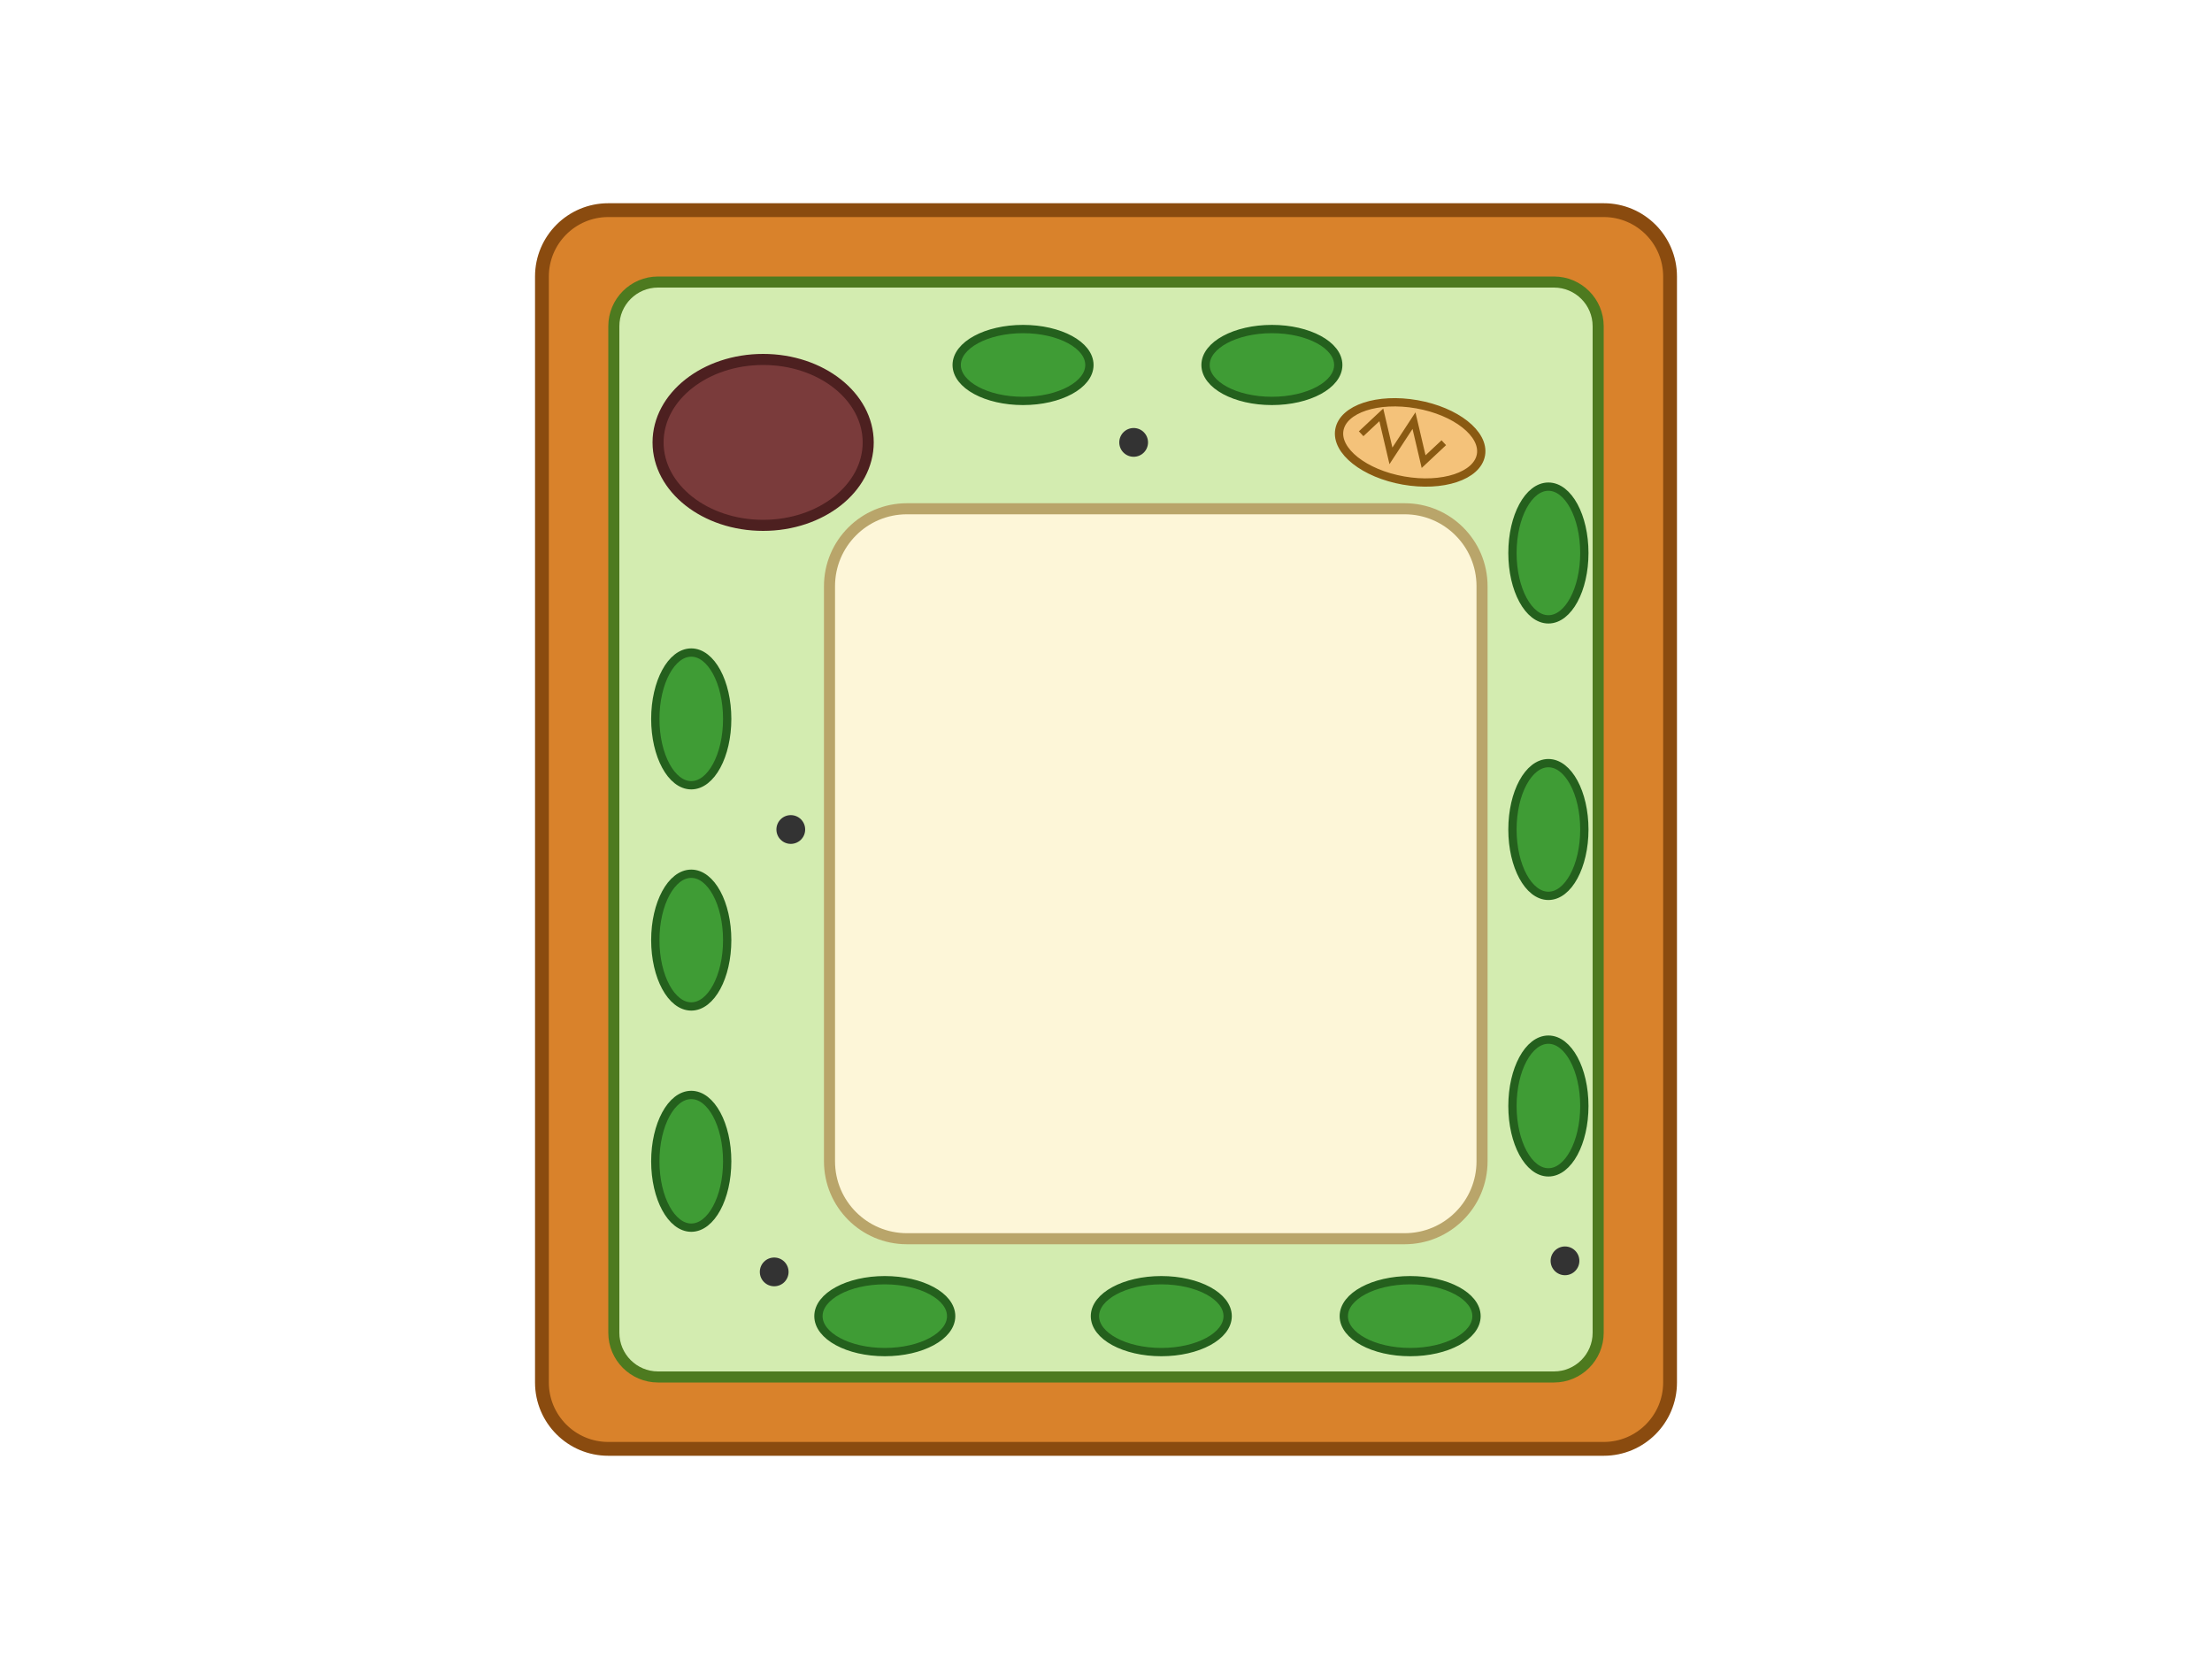
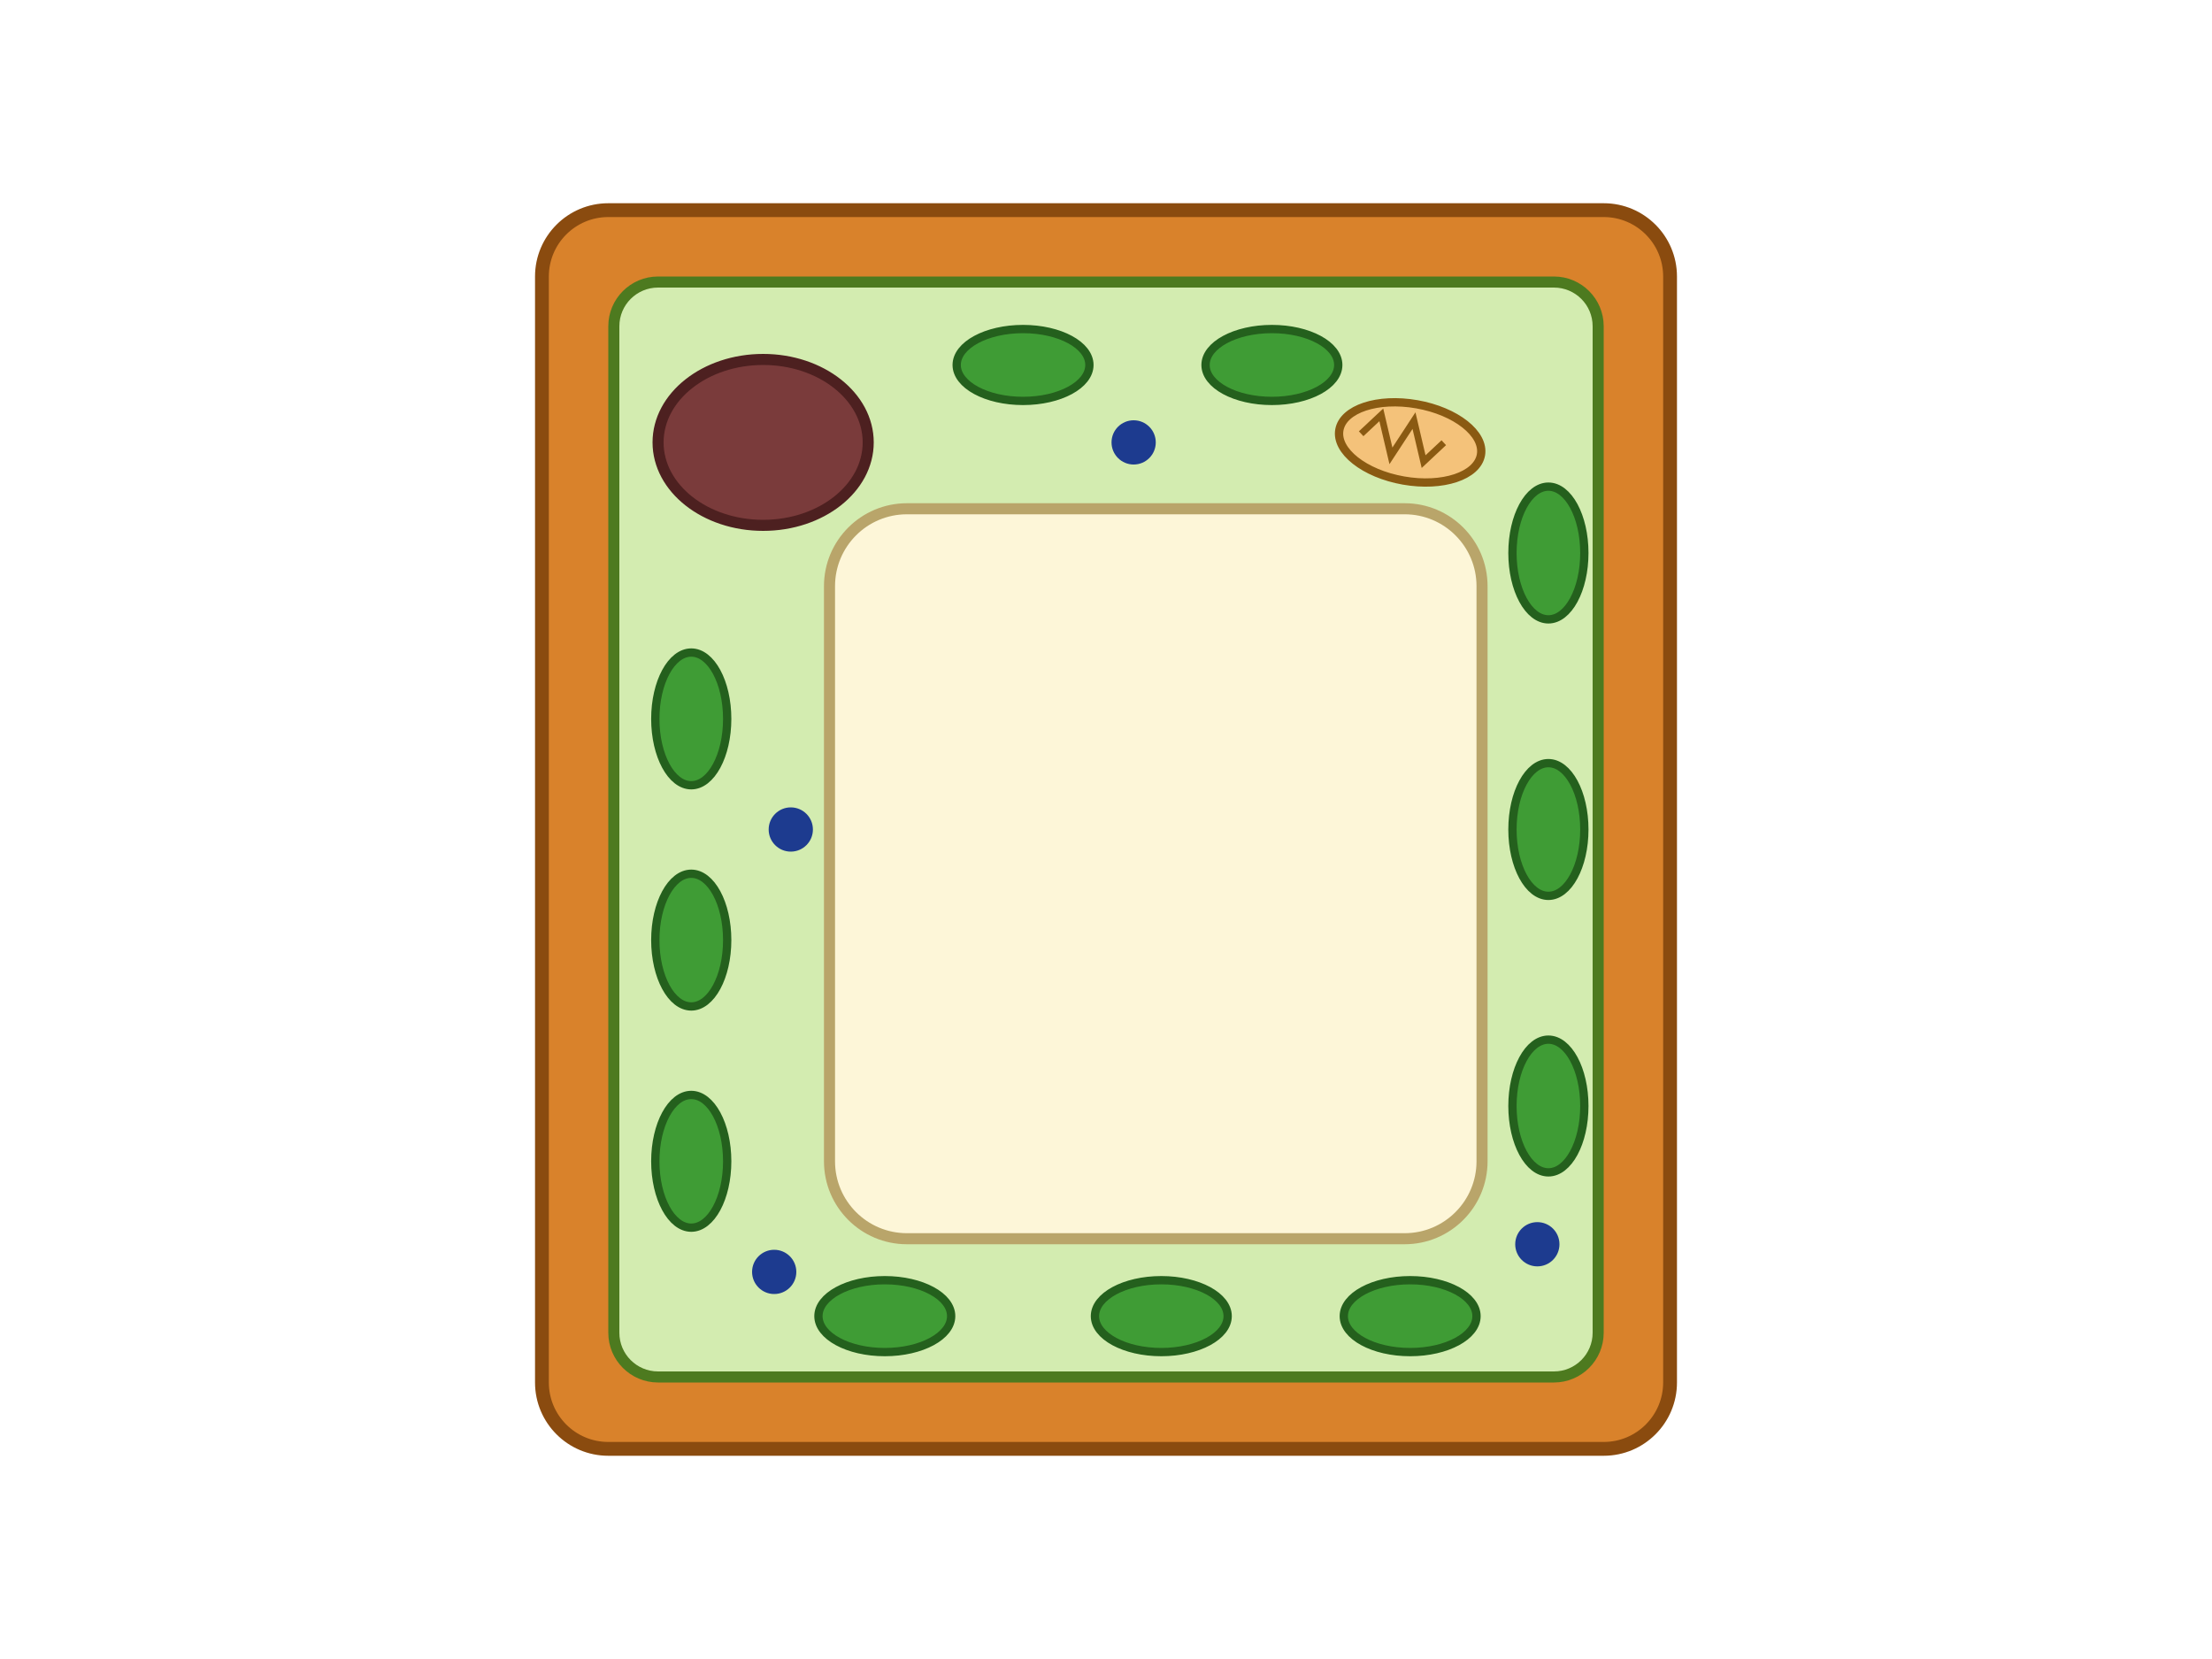
<svg xmlns="http://www.w3.org/2000/svg" viewBox="0 0 400 300" font-family="system-ui, sans-serif">
  <rect x="98" y="38" width="204" height="224" rx="12" fill="#d9822b" stroke="#8a4b0f" stroke-width="2.5" />
  <rect x="111" y="51" width="178" height="198" rx="8" fill="#d3ecb0" stroke="#4d7a1f" stroke-width="2" />
  <rect x="150" y="92" width="118" height="132" rx="14" fill="#fdf6d8" stroke="#b9a56a" stroke-width="2" />
  <ellipse cx="125" cy="130" rx="12" ry="6.5" transform="rotate(90 125 130)" fill="#3f9c35" stroke="#24601d" stroke-width="1.5" />
  <ellipse cx="125" cy="170" rx="12" ry="6.5" transform="rotate(90 125 170)" fill="#3f9c35" stroke="#24601d" stroke-width="1.5" />
  <ellipse cx="125" cy="210" rx="12" ry="6.5" transform="rotate(90 125 210)" fill="#3f9c35" stroke="#24601d" stroke-width="1.5" />
  <ellipse cx="160" cy="238" rx="12" ry="6.5" transform="rotate(0 160 238)" fill="#3f9c35" stroke="#24601d" stroke-width="1.5" />
  <ellipse cx="210" cy="238" rx="12" ry="6.5" transform="rotate(0 210 238)" fill="#3f9c35" stroke="#24601d" stroke-width="1.5" />
  <ellipse cx="255" cy="238" rx="12" ry="6.5" transform="rotate(0 255 238)" fill="#3f9c35" stroke="#24601d" stroke-width="1.5" />
  <ellipse cx="280" cy="200" rx="12" ry="6.5" transform="rotate(90 280 200)" fill="#3f9c35" stroke="#24601d" stroke-width="1.5" />
  <ellipse cx="280" cy="150" rx="12" ry="6.5" transform="rotate(90 280 150)" fill="#3f9c35" stroke="#24601d" stroke-width="1.5" />
  <ellipse cx="280" cy="100" rx="12" ry="6.5" transform="rotate(90 280 100)" fill="#3f9c35" stroke="#24601d" stroke-width="1.5" />
  <ellipse cx="230" cy="66" rx="12" ry="6.5" transform="rotate(0 230 66)" fill="#3f9c35" stroke="#24601d" stroke-width="1.5" />
  <ellipse cx="185" cy="66" rx="12" ry="6.5" transform="rotate(0 185 66)" fill="#3f9c35" stroke="#24601d" stroke-width="1.5" />
  <ellipse cx="138" cy="80" rx="19" ry="15" fill="#7a3b3b" stroke="#4d2020" stroke-width="2" />
  <g transform="translate(255 80) rotate(10)">
    <ellipse rx="13" ry="7" fill="#f4c27a" stroke="#8a5a12" stroke-width="1.5" />
    <path d="M-9,0 l3,-4 3,7 3,-7 3,7 3,-4" fill="none" stroke="#8a5a12" stroke-width="1.2" />
  </g>
-   <circle cx="283" cy="228" r="2.6" fill="#333" />
-   <circle cx="140" cy="230" r="2.6" fill="#333" />
-   <circle cx="205" cy="80" r="2.6" fill="#333" />
-   <circle cx="143" cy="150" r="2.6" fill="#333" />
+   <circle cx="278" cy="225" r="4" fill="#1d3b8f" />
+   <circle cx="140" cy="230" r="4" fill="#1d3b8f" />
+   <circle cx="205" cy="80" r="4" fill="#1d3b8f" />
+   <circle cx="143" cy="150" r="4" fill="#1d3b8f" />
  <g class="anchors">
    <circle data-part="cellwall" cx="104" cy="240" r="0" data-lx="40" data-ly="262" />
    <circle data-part="membrane" cx="111" cy="112" r="0" data-lx="40" data-ly="120" />
    <circle data-part="nucleus" cx="138" cy="80" r="0" data-lx="40" data-ly="45" />
    <circle data-part="cytoplasm" cx="140" cy="190" r="0" data-lx="40" data-ly="190" />
    <circle data-part="vacuole" cx="210" cy="160" r="0" data-lx="360" data-ly="175" />
    <circle data-part="chloroplast" cx="280" cy="150" r="0" data-lx="360" data-ly="125" />
    <circle data-part="mitochondria" cx="255" cy="80" r="0" data-lx="360" data-ly="60" />
-     <circle data-part="ribosome" cx="283" cy="228" r="0" data-lx="360" data-ly="240" />
+     <circle data-part="ribosome" cx="278" cy="225" r="0" data-lx="360" data-ly="240" data-r="7" />
  </g>
</svg>
